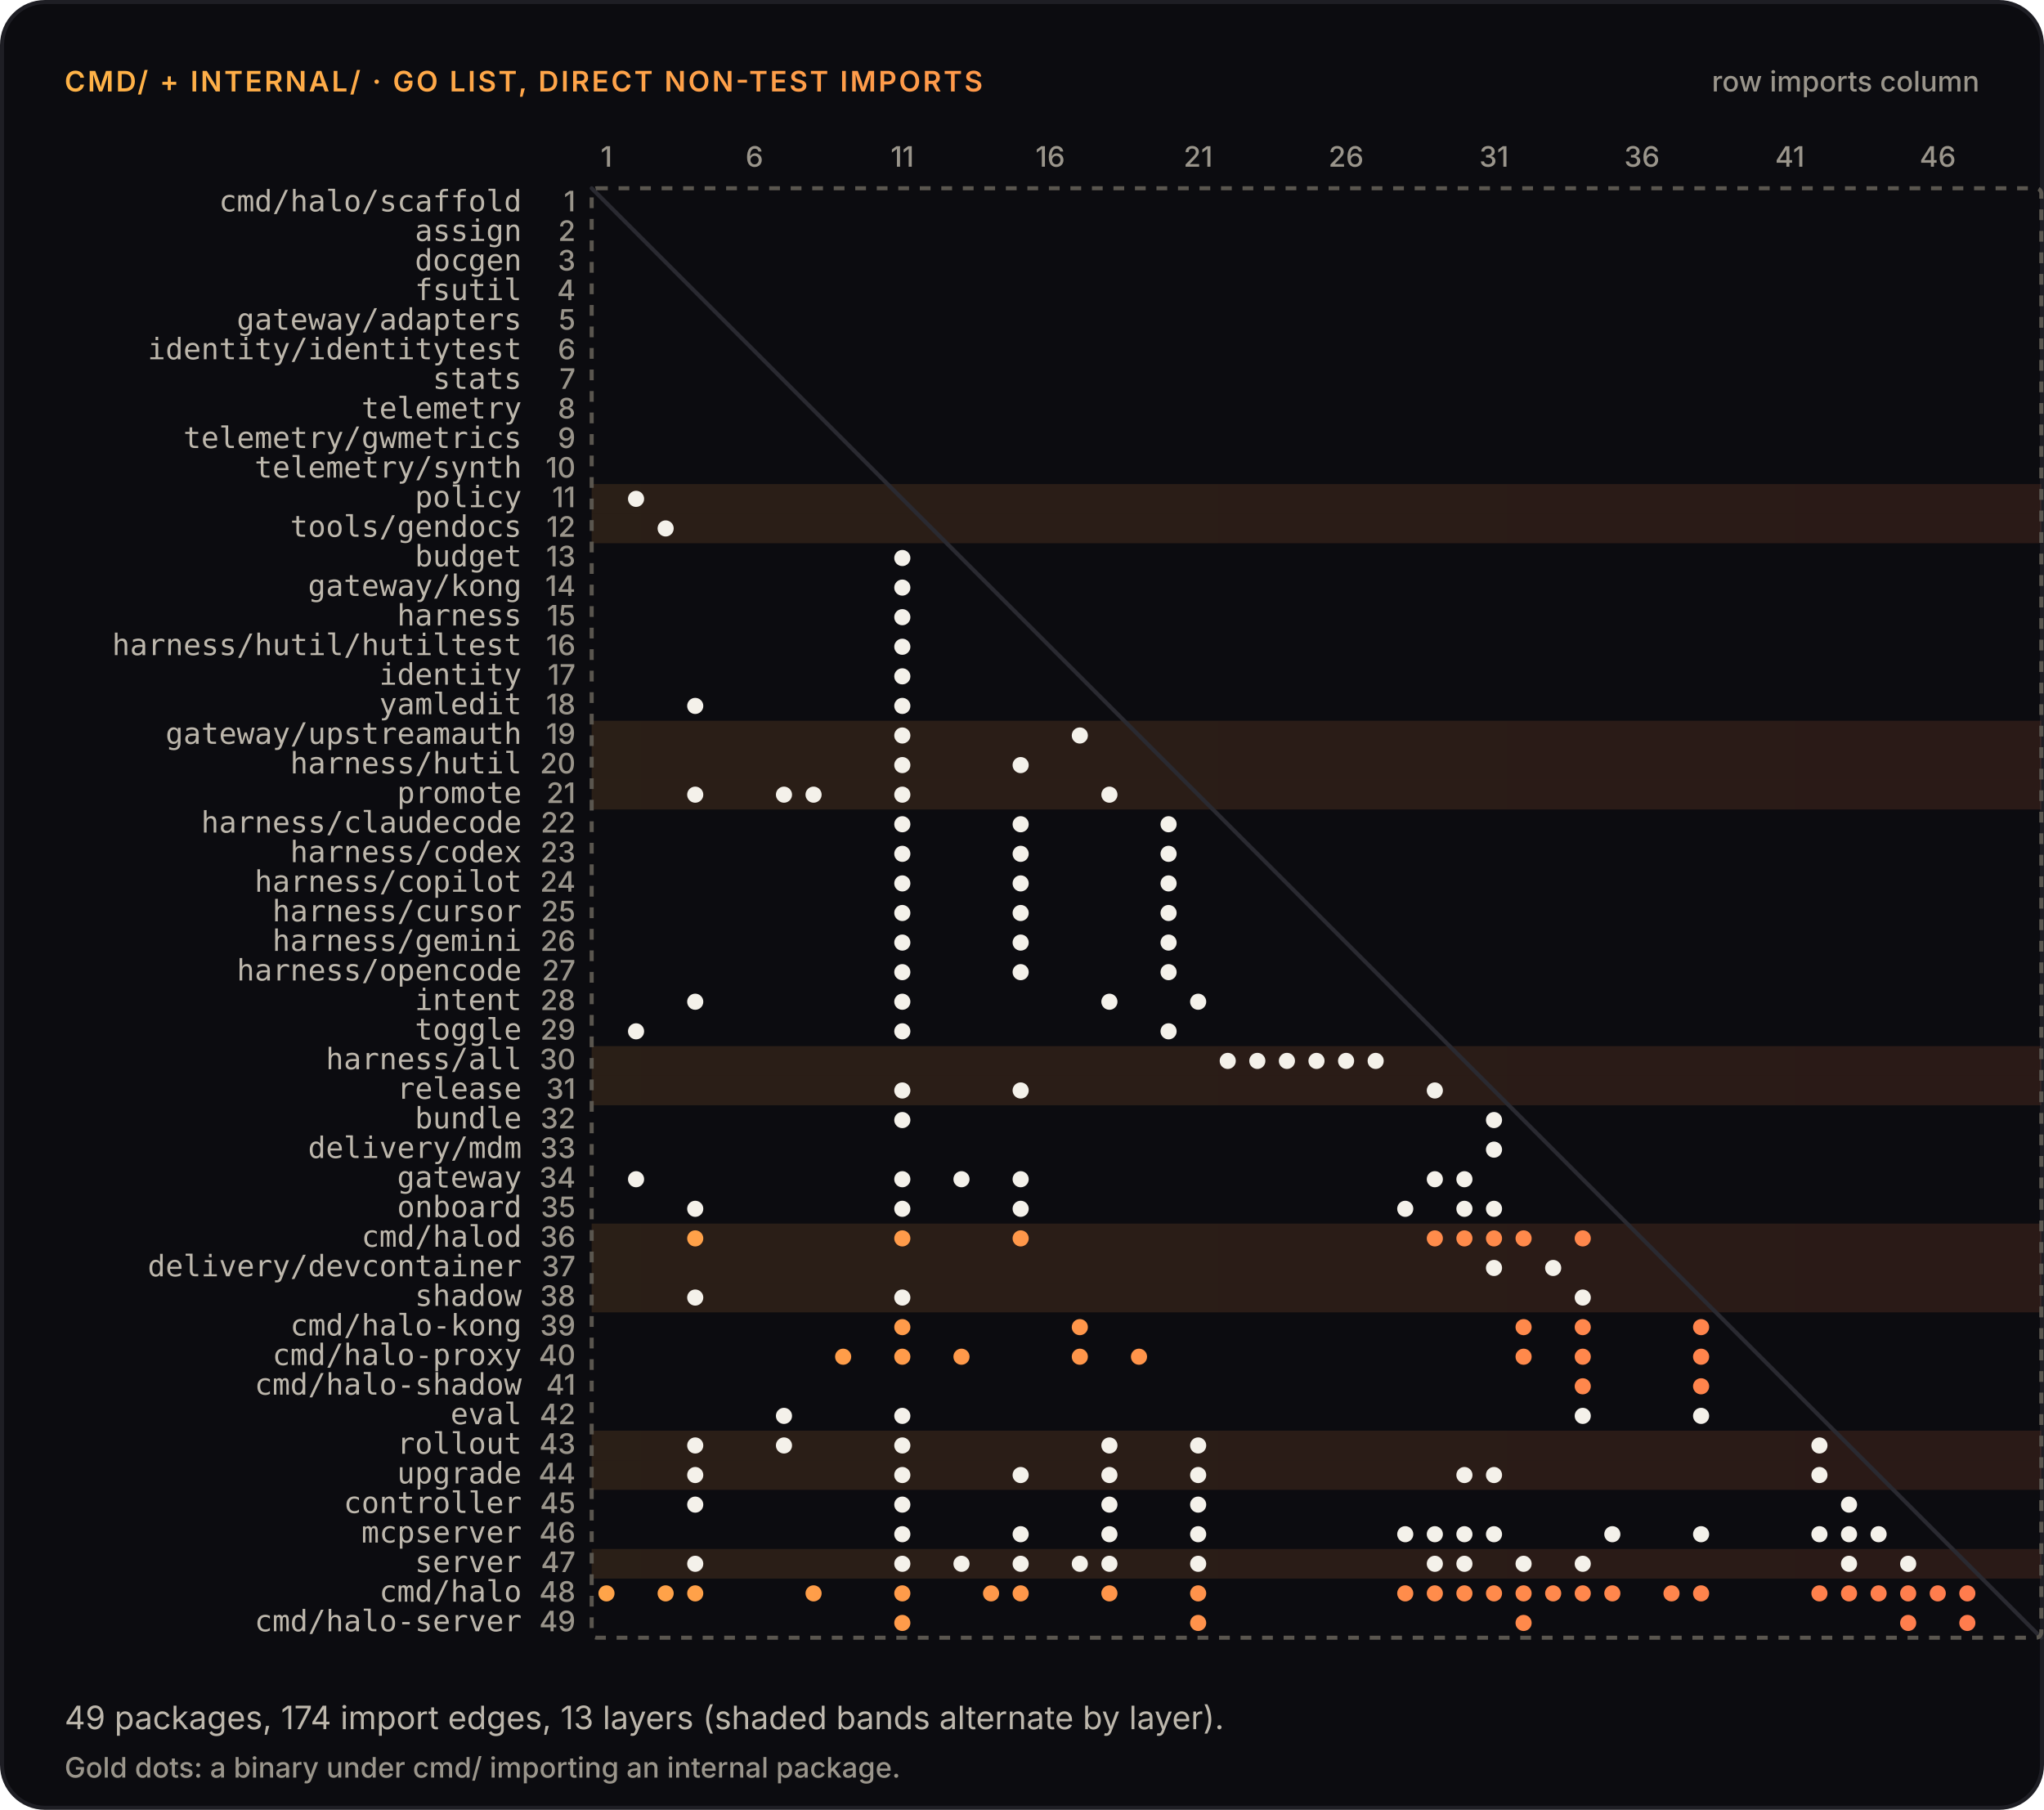
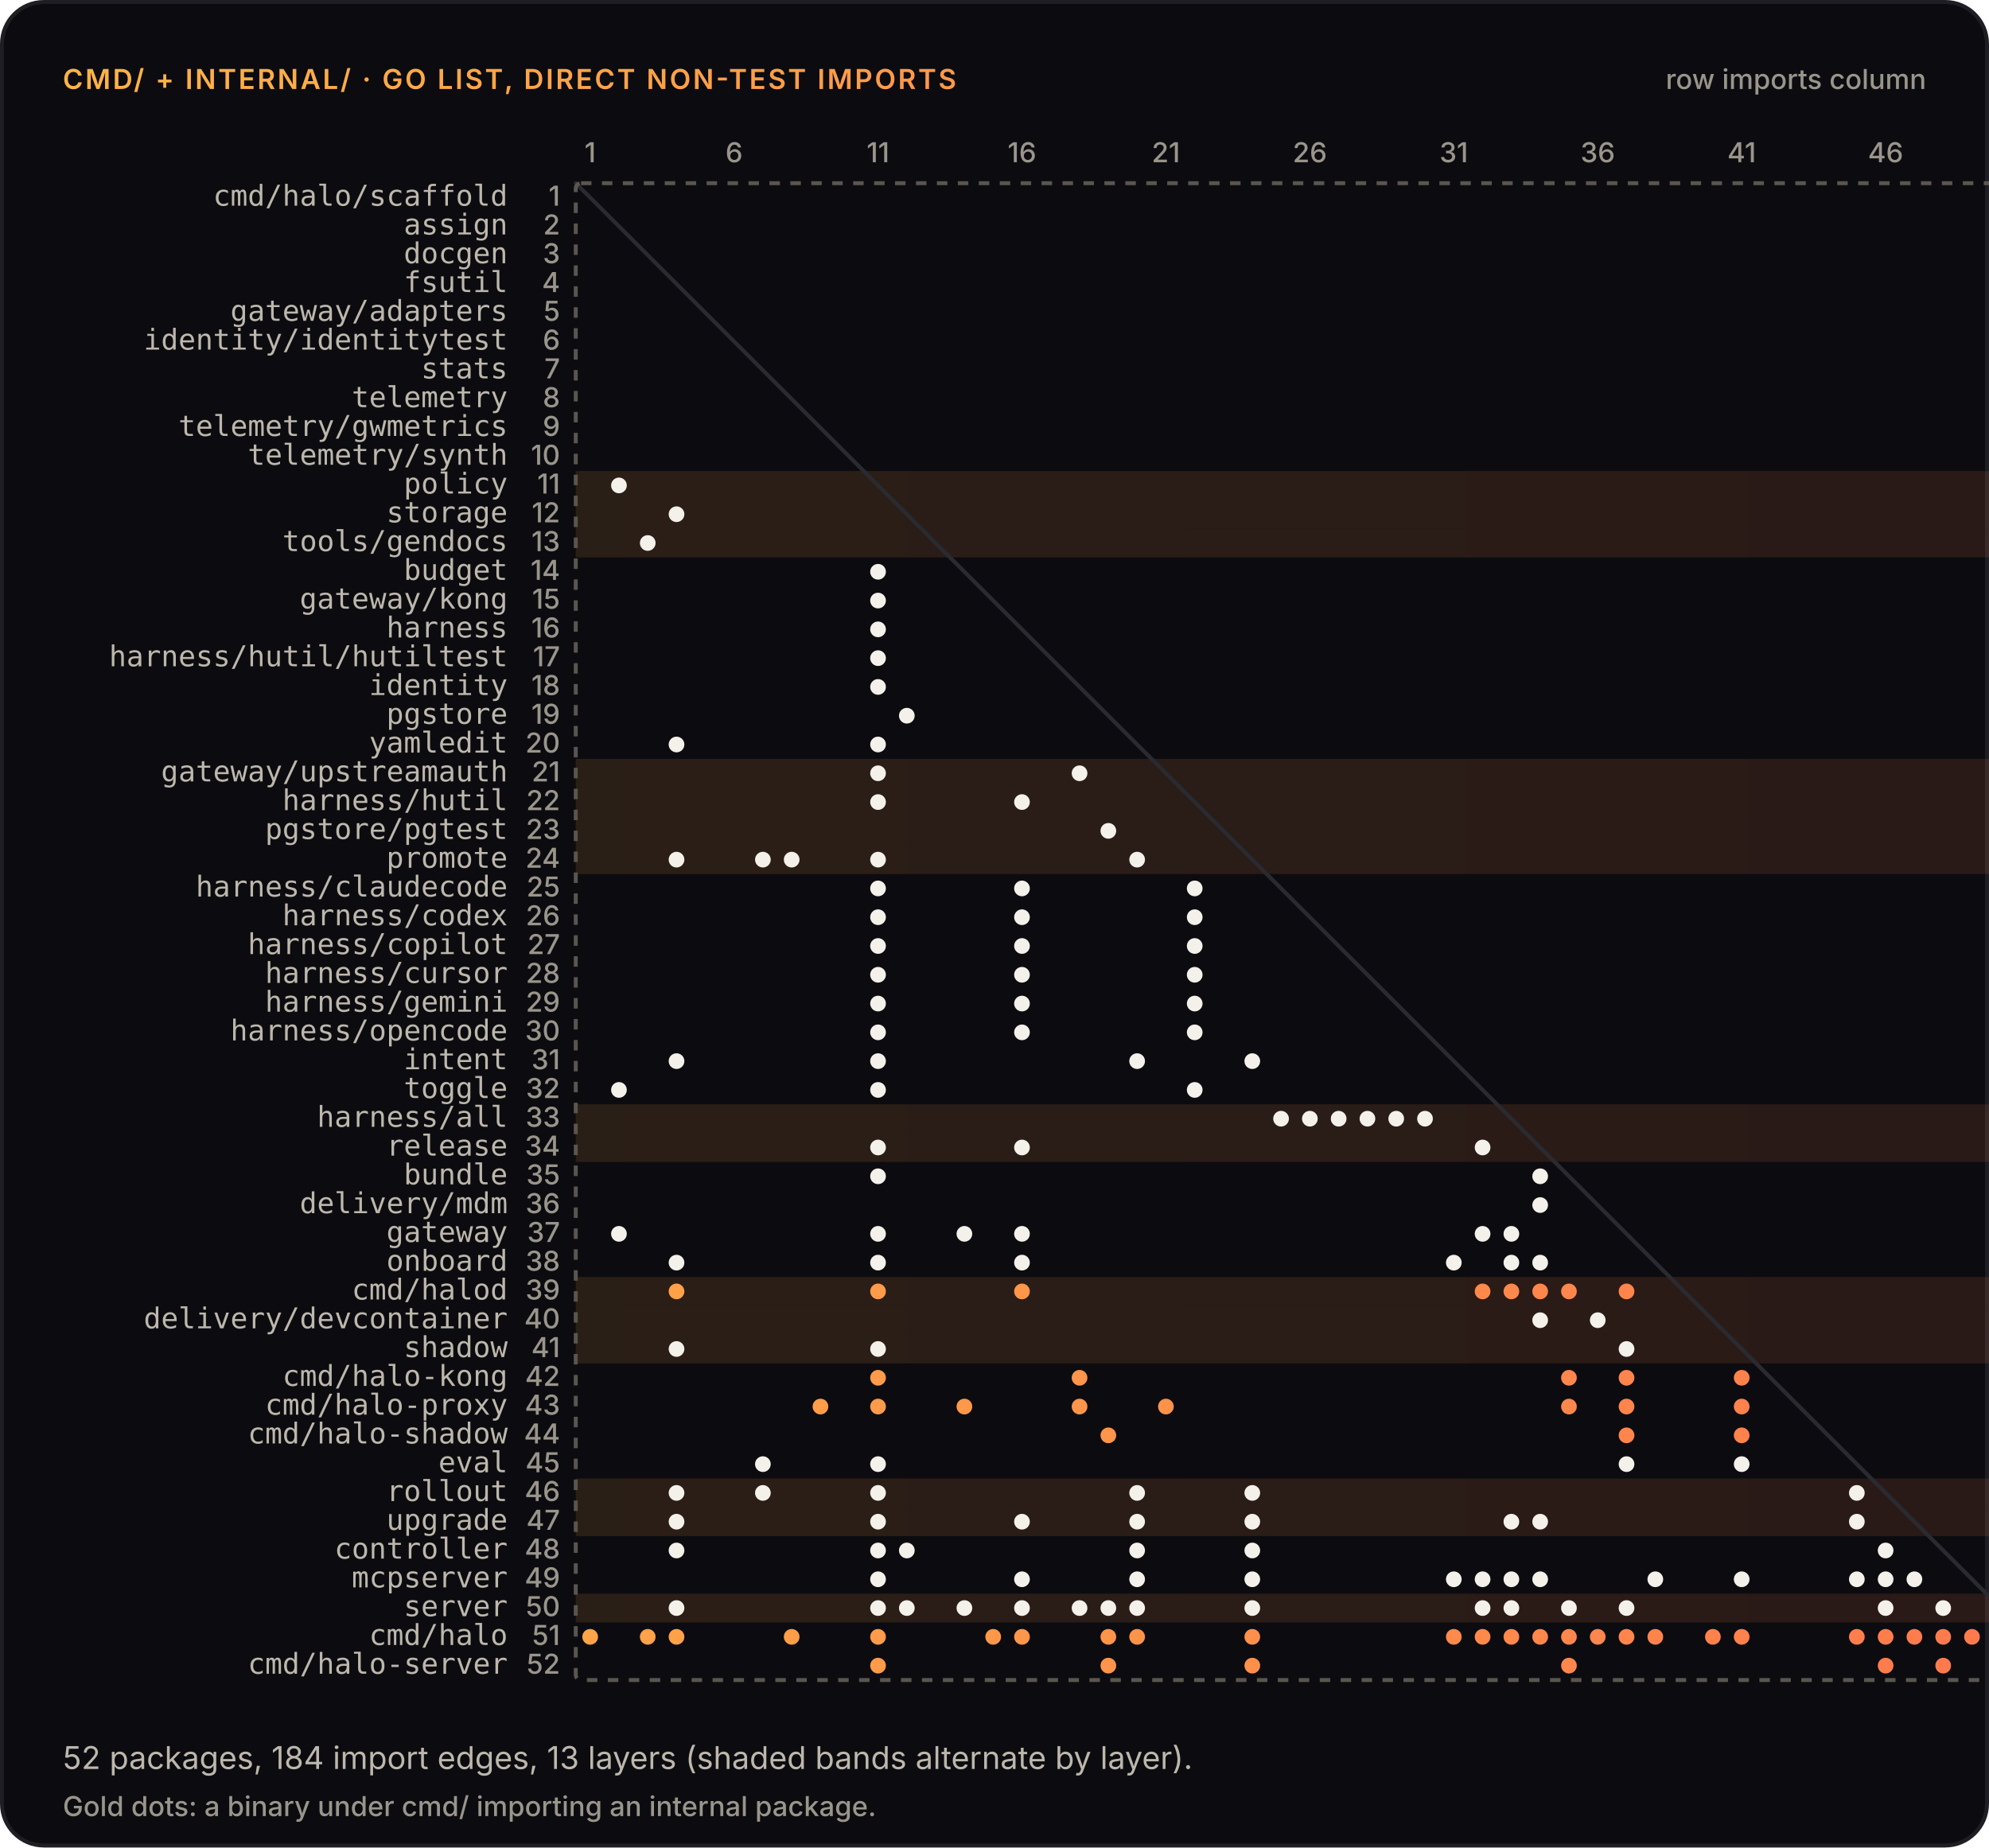
- <svg xmlns="http://www.w3.org/2000/svg" viewBox="0 0 760 673" width="760" height="673" role="img" aria-labelledby="t d" font-family="ui-sans-serif,-apple-system,Inter,'Segoe UI',sans-serif">
+ <svg xmlns="http://www.w3.org/2000/svg" viewBox="0 0 760 706" width="760" height="706" role="img" aria-labelledby="t d" font-family="ui-sans-serif,-apple-system,Inter,'Segoe UI',sans-serif">
  <style>
.cv{fill:#0c0c10;stroke:#1e1e24;stroke-width:1.5}
.card{fill:#121217;stroke:#2a2a31;stroke-width:1.5}
.soft{fill:url(#gs)}
.ring{fill:none;stroke:url(#ga);stroke-width:1.5}
.dcard{fill:#2a1414;stroke:#ff7a7a;stroke-width:1.5}
.ghost{fill:none;stroke:#5a564f;stroke-width:1.5;stroke-dasharray:4 4}
.zone{fill:#0f0f14;stroke:#24242b;stroke-width:1.5}
.chip{fill:#1a1a20;stroke:#2a2a31;stroke-width:1}
text{font-family:ui-sans-serif,-apple-system,Inter,'Segoe UI',sans-serif}
.t{font-size:13.5px;font-weight:600;fill:#f4f1ea}
.tm{font:600 12.5px ui-monospace,'SF Mono','JetBrains Mono',Menlo,Consolas,monospace;fill:#f4f1ea}
.td{fill:#ff7a7a}
.s{font-size:12px;fill:#bdb7ac}
.m{font:11px ui-monospace,'SF Mono','JetBrains Mono',Menlo,Consolas,monospace;fill:#bdb7ac}
.xs{font-size:10.5px;font-weight:500;fill:#9a958b}
.xm{font-family:ui-monospace,'SF Mono','JetBrains Mono',Menlo,Consolas,monospace;font-weight:400}
.xa{fill:url(#ga);font-weight:600}
.xd{fill:#ff7a7a;font-weight:600}
.xw{fill:#16130f;font-weight:600}
.k{font-size:10.5px;font-weight:600;letter-spacing:.08em;fill:#9a958b}
.ka{fill:url(#ga)}
.h1{font-size:42px;font-weight:700;letter-spacing:-.02em;fill:#f4f1ea}
.ln,.la,.ld,.lm{fill:none;stroke-width:1.5;stroke-linecap:round;stroke-linejoin:round}
.ln{stroke:#5a564f}.la{stroke:url(#ga)}.ld{stroke:#ff7a7a}.lm{stroke:#2a2a31}
.lane{stroke:#2a2a31;stroke-width:1.5;stroke-dasharray:3 4}
.dash{stroke-dasharray:5 5}
.dl{fill:#5a564f}.da{fill:url(#ga)}.dd{fill:#ff7a7a}
.pl{fill:#0c0c10}.pa{fill:#0c0c10;stroke:url(#ga);stroke-width:1}
.pd{fill:#2a1414;stroke:#ff7a7a;stroke-width:1}.ps{fill:url(#ga)}
.fa{fill:url(#ga)}.fs{fill:url(#gs)}.fm{fill:#1a1a20}.fd{fill:#ff7a7a}.ft{fill:#f4f1ea}
.bdg{fill:url(#ga)}.bn{font-size:9.5px;font-weight:700;fill:#16130f}
.ic{fill:none;stroke:url(#ga);stroke-width:1.75;stroke-linecap:round;stroke-linejoin:round}
.pkt{fill:url(#ga)}
.grow{transform-box:fill-box;transform-origin:left;animation:grow 4.8s cubic-bezier(.6,0,.2,1) infinite}
@keyframes grow{0%{transform:scaleX(.08)}25%{transform:scaleX(.3)}50%{transform:scaleX(.55)}75%,100%{transform:scaleX(1)}}
.flow{stroke-dasharray:4 6;animation:flow 1.1s linear infinite}
@keyframes flow{to{stroke-dashoffset:-20}}
.blink{animation:blink 3.2s ease-in-out infinite}
@keyframes blink{0%,100%{opacity:.18}35%,65%{opacity:1}}
.pulse{transform-box:fill-box;transform-origin:center;animation:pulse 2.8s ease-out infinite}
@keyframes pulse{0%{opacity:.55;transform:scale(.6)}100%{opacity:0;transform:scale(1.5)}}
@media (prefers-reduced-motion:reduce){.flow,.blink,.pulse,.grow{animation:none}.blink{opacity:1}.pulse,.pkt{display:none}}
</style>
  <defs>
    <linearGradient id="ga" gradientUnits="userSpaceOnUse" x1="0" y1="0" x2="760" y2="0">
      <stop offset="0" stop-color="#ffb547" />
      <stop offset="1" stop-color="#ff7a4d" />
    </linearGradient>
    <linearGradient id="gs" gradientUnits="userSpaceOnUse" x1="0" y1="0" x2="760" y2="0">
      <stop offset="0" stop-color="#ffb547" stop-opacity="0.12" />
      <stop offset="1" stop-color="#ff7a4d" stop-opacity="0.12" />
    </linearGradient>
    <filter id="sh" x="-10%" y="-10%" width="120%" height="140%">
      <feDropShadow dx="0" dy="1" stdDeviation="1.6" flood-color="#000000" flood-opacity="0.5" />
    </filter>
  </defs>
-   <rect class="cv" x=".75" y=".75" width="758.5" height="671.5" rx="16" />
+   <rect class="cv" x=".75" y=".75" width="758.5" height="704.5" rx="16" />
  <text class="k ka" x="24" y="34">CMD/ + INTERNAL/ · GO LIST, DIRECT NON-TEST IMPORTS</text>
  <text class="xs" x="736" y="34" text-anchor="end">row imports column</text>
  <text class="m" x="194" y="78.6" text-anchor="end">cmd/halo/scaffold</text>
  <text class="xs" x="214" y="78.6" text-anchor="end">1</text>
  <text class="m" x="194" y="89.6" text-anchor="end">assign</text>
  <text class="xs" x="214" y="89.6" text-anchor="end">2</text>
  <text class="m" x="194" y="100.6" text-anchor="end">docgen</text>
  <text class="xs" x="214" y="100.6" text-anchor="end">3</text>
  <text class="m" x="194" y="111.6" text-anchor="end">fsutil</text>
  <text class="xs" x="214" y="111.6" text-anchor="end">4</text>
  <text class="m" x="194" y="122.6" text-anchor="end">gateway/adapters</text>
  <text class="xs" x="214" y="122.6" text-anchor="end">5</text>
  <text class="m" x="194" y="133.6" text-anchor="end">identity/identitytest</text>
  <text class="xs" x="214" y="133.6" text-anchor="end">6</text>
  <text class="m" x="194" y="144.6" text-anchor="end">stats</text>
  <text class="xs" x="214" y="144.6" text-anchor="end">7</text>
  <text class="m" x="194" y="155.6" text-anchor="end">telemetry</text>
  <text class="xs" x="214" y="155.6" text-anchor="end">8</text>
  <text class="m" x="194" y="166.6" text-anchor="end">telemetry/gwmetrics</text>
  <text class="xs" x="214" y="166.6" text-anchor="end">9</text>
  <text class="m" x="194" y="177.6" text-anchor="end">telemetry/synth</text>
  <text class="xs" x="214" y="177.6" text-anchor="end">10</text>
-   <rect class="fs" x="220" y="180" width="539" height="11" />
+   <rect class="fs" x="220" y="180" width="572" height="11" />
  <text class="m" x="194" y="188.6" text-anchor="end">policy</text>
  <text class="xs" x="214" y="188.6" text-anchor="end">11</text>
-   <rect class="fs" x="220" y="191" width="539" height="11" />
-   <text class="m" x="194" y="199.6" text-anchor="end">tools/gendocs</text>
+   <rect class="fs" x="220" y="191" width="572" height="11" />
+   <text class="m" x="194" y="199.6" text-anchor="end">storage</text>
  <text class="xs" x="214" y="199.6" text-anchor="end">12</text>
-   <text class="m" x="194" y="210.6" text-anchor="end">budget</text>
+   <rect class="fs" x="220" y="202" width="572" height="11" />
+   <text class="m" x="194" y="210.6" text-anchor="end">tools/gendocs</text>
  <text class="xs" x="214" y="210.6" text-anchor="end">13</text>
-   <text class="m" x="194" y="221.6" text-anchor="end">gateway/kong</text>
+   <text class="m" x="194" y="221.6" text-anchor="end">budget</text>
  <text class="xs" x="214" y="221.6" text-anchor="end">14</text>
-   <text class="m" x="194" y="232.6" text-anchor="end">harness</text>
+   <text class="m" x="194" y="232.6" text-anchor="end">gateway/kong</text>
  <text class="xs" x="214" y="232.6" text-anchor="end">15</text>
-   <text class="m" x="194" y="243.6" text-anchor="end">harness/hutil/hutiltest</text>
+   <text class="m" x="194" y="243.6" text-anchor="end">harness</text>
  <text class="xs" x="214" y="243.6" text-anchor="end">16</text>
-   <text class="m" x="194" y="254.6" text-anchor="end">identity</text>
+   <text class="m" x="194" y="254.6" text-anchor="end">harness/hutil/hutiltest</text>
  <text class="xs" x="214" y="254.6" text-anchor="end">17</text>
-   <text class="m" x="194" y="265.6" text-anchor="end">yamledit</text>
+   <text class="m" x="194" y="265.6" text-anchor="end">identity</text>
  <text class="xs" x="214" y="265.6" text-anchor="end">18</text>
-   <rect class="fs" x="220" y="268" width="539" height="11" />
-   <text class="m" x="194" y="276.6" text-anchor="end">gateway/upstreamauth</text>
+   <text class="m" x="194" y="276.6" text-anchor="end">pgstore</text>
  <text class="xs" x="214" y="276.6" text-anchor="end">19</text>
-   <rect class="fs" x="220" y="279" width="539" height="11" />
-   <text class="m" x="194" y="287.6" text-anchor="end">harness/hutil</text>
+   <text class="m" x="194" y="287.6" text-anchor="end">yamledit</text>
  <text class="xs" x="214" y="287.6" text-anchor="end">20</text>
-   <rect class="fs" x="220" y="290" width="539" height="11" />
-   <text class="m" x="194" y="298.6" text-anchor="end">promote</text>
+   <rect class="fs" x="220" y="290" width="572" height="11" />
+   <text class="m" x="194" y="298.6" text-anchor="end">gateway/upstreamauth</text>
  <text class="xs" x="214" y="298.6" text-anchor="end">21</text>
-   <text class="m" x="194" y="309.6" text-anchor="end">harness/claudecode</text>
+   <rect class="fs" x="220" y="301" width="572" height="11" />
+   <text class="m" x="194" y="309.6" text-anchor="end">harness/hutil</text>
  <text class="xs" x="214" y="309.6" text-anchor="end">22</text>
-   <text class="m" x="194" y="320.6" text-anchor="end">harness/codex</text>
+   <rect class="fs" x="220" y="312" width="572" height="11" />
+   <text class="m" x="194" y="320.6" text-anchor="end">pgstore/pgtest</text>
  <text class="xs" x="214" y="320.6" text-anchor="end">23</text>
-   <text class="m" x="194" y="331.6" text-anchor="end">harness/copilot</text>
+   <rect class="fs" x="220" y="323" width="572" height="11" />
+   <text class="m" x="194" y="331.6" text-anchor="end">promote</text>
  <text class="xs" x="214" y="331.6" text-anchor="end">24</text>
-   <text class="m" x="194" y="342.6" text-anchor="end">harness/cursor</text>
+   <text class="m" x="194" y="342.6" text-anchor="end">harness/claudecode</text>
  <text class="xs" x="214" y="342.6" text-anchor="end">25</text>
-   <text class="m" x="194" y="353.6" text-anchor="end">harness/gemini</text>
+   <text class="m" x="194" y="353.6" text-anchor="end">harness/codex</text>
  <text class="xs" x="214" y="353.6" text-anchor="end">26</text>
-   <text class="m" x="194" y="364.6" text-anchor="end">harness/opencode</text>
+   <text class="m" x="194" y="364.6" text-anchor="end">harness/copilot</text>
  <text class="xs" x="214" y="364.6" text-anchor="end">27</text>
-   <text class="m" x="194" y="375.6" text-anchor="end">intent</text>
+   <text class="m" x="194" y="375.6" text-anchor="end">harness/cursor</text>
  <text class="xs" x="214" y="375.6" text-anchor="end">28</text>
-   <text class="m" x="194" y="386.6" text-anchor="end">toggle</text>
+   <text class="m" x="194" y="386.6" text-anchor="end">harness/gemini</text>
  <text class="xs" x="214" y="386.6" text-anchor="end">29</text>
-   <rect class="fs" x="220" y="389" width="539" height="11" />
-   <text class="m" x="194" y="397.6" text-anchor="end">harness/all</text>
+   <text class="m" x="194" y="397.6" text-anchor="end">harness/opencode</text>
  <text class="xs" x="214" y="397.6" text-anchor="end">30</text>
-   <rect class="fs" x="220" y="400" width="539" height="11" />
-   <text class="m" x="194" y="408.6" text-anchor="end">release</text>
+   <text class="m" x="194" y="408.6" text-anchor="end">intent</text>
  <text class="xs" x="214" y="408.6" text-anchor="end">31</text>
-   <text class="m" x="194" y="419.6" text-anchor="end">bundle</text>
+   <text class="m" x="194" y="419.6" text-anchor="end">toggle</text>
  <text class="xs" x="214" y="419.6" text-anchor="end">32</text>
-   <text class="m" x="194" y="430.6" text-anchor="end">delivery/mdm</text>
+   <rect class="fs" x="220" y="422" width="572" height="11" />
+   <text class="m" x="194" y="430.6" text-anchor="end">harness/all</text>
  <text class="xs" x="214" y="430.6" text-anchor="end">33</text>
-   <text class="m" x="194" y="441.6" text-anchor="end">gateway</text>
+   <rect class="fs" x="220" y="433" width="572" height="11" />
+   <text class="m" x="194" y="441.6" text-anchor="end">release</text>
  <text class="xs" x="214" y="441.6" text-anchor="end">34</text>
-   <text class="m" x="194" y="452.6" text-anchor="end">onboard</text>
+   <text class="m" x="194" y="452.6" text-anchor="end">bundle</text>
  <text class="xs" x="214" y="452.6" text-anchor="end">35</text>
-   <rect class="fs" x="220" y="455" width="539" height="11" />
-   <text class="m" x="194" y="463.6" text-anchor="end">cmd/halod</text>
+   <text class="m" x="194" y="463.6" text-anchor="end">delivery/mdm</text>
  <text class="xs" x="214" y="463.6" text-anchor="end">36</text>
-   <rect class="fs" x="220" y="466" width="539" height="11" />
-   <text class="m" x="194" y="474.6" text-anchor="end">delivery/devcontainer</text>
+   <text class="m" x="194" y="474.6" text-anchor="end">gateway</text>
  <text class="xs" x="214" y="474.6" text-anchor="end">37</text>
-   <rect class="fs" x="220" y="477" width="539" height="11" />
-   <text class="m" x="194" y="485.6" text-anchor="end">shadow</text>
+   <text class="m" x="194" y="485.6" text-anchor="end">onboard</text>
  <text class="xs" x="214" y="485.6" text-anchor="end">38</text>
-   <text class="m" x="194" y="496.6" text-anchor="end">cmd/halo-kong</text>
+   <rect class="fs" x="220" y="488" width="572" height="11" />
+   <text class="m" x="194" y="496.6" text-anchor="end">cmd/halod</text>
  <text class="xs" x="214" y="496.6" text-anchor="end">39</text>
-   <text class="m" x="194" y="507.6" text-anchor="end">cmd/halo-proxy</text>
+   <rect class="fs" x="220" y="499" width="572" height="11" />
+   <text class="m" x="194" y="507.6" text-anchor="end">delivery/devcontainer</text>
  <text class="xs" x="214" y="507.6" text-anchor="end">40</text>
-   <text class="m" x="194" y="518.6" text-anchor="end">cmd/halo-shadow</text>
+   <rect class="fs" x="220" y="510" width="572" height="11" />
+   <text class="m" x="194" y="518.6" text-anchor="end">shadow</text>
  <text class="xs" x="214" y="518.6" text-anchor="end">41</text>
-   <text class="m" x="194" y="529.6" text-anchor="end">eval</text>
+   <text class="m" x="194" y="529.6" text-anchor="end">cmd/halo-kong</text>
  <text class="xs" x="214" y="529.6" text-anchor="end">42</text>
-   <rect class="fs" x="220" y="532" width="539" height="11" />
-   <text class="m" x="194" y="540.6" text-anchor="end">rollout</text>
+   <text class="m" x="194" y="540.6" text-anchor="end">cmd/halo-proxy</text>
  <text class="xs" x="214" y="540.6" text-anchor="end">43</text>
-   <rect class="fs" x="220" y="543" width="539" height="11" />
-   <text class="m" x="194" y="551.6" text-anchor="end">upgrade</text>
+   <text class="m" x="194" y="551.6" text-anchor="end">cmd/halo-shadow</text>
  <text class="xs" x="214" y="551.6" text-anchor="end">44</text>
-   <text class="m" x="194" y="562.6" text-anchor="end">controller</text>
+   <text class="m" x="194" y="562.6" text-anchor="end">eval</text>
  <text class="xs" x="214" y="562.6" text-anchor="end">45</text>
-   <text class="m" x="194" y="573.6" text-anchor="end">mcpserver</text>
+   <rect class="fs" x="220" y="565" width="572" height="11" />
+   <text class="m" x="194" y="573.6" text-anchor="end">rollout</text>
  <text class="xs" x="214" y="573.6" text-anchor="end">46</text>
-   <rect class="fs" x="220" y="576" width="539" height="11" />
-   <text class="m" x="194" y="584.6" text-anchor="end">server</text>
+   <rect class="fs" x="220" y="576" width="572" height="11" />
+   <text class="m" x="194" y="584.6" text-anchor="end">upgrade</text>
  <text class="xs" x="214" y="584.6" text-anchor="end">47</text>
-   <text class="m" x="194" y="595.6" text-anchor="end">cmd/halo</text>
+   <text class="m" x="194" y="595.6" text-anchor="end">controller</text>
  <text class="xs" x="214" y="595.6" text-anchor="end">48</text>
-   <text class="m" x="194" y="606.6" text-anchor="end">cmd/halo-server</text>
+   <text class="m" x="194" y="606.6" text-anchor="end">mcpserver</text>
  <text class="xs" x="214" y="606.6" text-anchor="end">49</text>
+   <rect class="fs" x="220" y="609" width="572" height="11" />
+   <text class="m" x="194" y="617.6" text-anchor="end">server</text>
+   <text class="xs" x="214" y="617.6" text-anchor="end">50</text>
+   <text class="m" x="194" y="628.6" text-anchor="end">cmd/halo</text>
+   <text class="xs" x="214" y="628.6" text-anchor="end">51</text>
+   <text class="m" x="194" y="639.6" text-anchor="end">cmd/halo-server</text>
+   <text class="xs" x="214" y="639.6" text-anchor="end">52</text>
  <text class="xs" x="225.5" y="62" text-anchor="middle">1</text>
  <text class="xs" x="280.5" y="62" text-anchor="middle">6</text>
  <text class="xs" x="335.5" y="62" text-anchor="middle">11</text>
  <text class="xs" x="390.5" y="62" text-anchor="middle">16</text>
  <text class="xs" x="445.5" y="62" text-anchor="middle">21</text>
  <text class="xs" x="500.5" y="62" text-anchor="middle">26</text>
  <text class="xs" x="555.5" y="62" text-anchor="middle">31</text>
  <text class="xs" x="610.5" y="62" text-anchor="middle">36</text>
  <text class="xs" x="665.5" y="62" text-anchor="middle">41</text>
  <text class="xs" x="720.5" y="62" text-anchor="middle">46</text>
-   <path class="lm" d="M220 70L759 609" />
-   <rect class="ghost" x="220" y="70" width="539" height="539" rx="2" />
+   <text class="xs" x="775.5" y="62" text-anchor="middle">51</text>
+   <path class="lm" d="M220 70L792 642" />
+   <rect class="ghost" x="220" y="70" width="572" height="572" rx="2" />
  <circle class="ft" cx="236.5" cy="185.5" r="3" />
-   <circle class="ft" cx="247.5" cy="196.5" r="3" />
-   <circle class="ft" cx="335.5" cy="207.5" r="3" />
+   <circle class="ft" cx="258.5" cy="196.5" r="3" />
+   <circle class="ft" cx="247.5" cy="207.5" r="3" />
  <circle class="ft" cx="335.5" cy="218.5" r="3" />
  <circle class="ft" cx="335.5" cy="229.5" r="3" />
  <circle class="ft" cx="335.5" cy="240.5" r="3" />
  <circle class="ft" cx="335.5" cy="251.5" r="3" />
-   <circle class="ft" cx="258.5" cy="262.5" r="3" />
  <circle class="ft" cx="335.5" cy="262.5" r="3" />
-   <circle class="ft" cx="401.5" cy="273.5" r="3" />
-   <circle class="ft" cx="335.5" cy="273.5" r="3" />
-   <circle class="ft" cx="379.5" cy="284.5" r="3" />
+   <circle class="ft" cx="346.5" cy="273.5" r="3" />
+   <circle class="ft" cx="258.5" cy="284.5" r="3" />
  <circle class="ft" cx="335.5" cy="284.5" r="3" />
-   <circle class="ft" cx="258.5" cy="295.5" r="3" />
+   <circle class="ft" cx="412.5" cy="295.5" r="3" />
  <circle class="ft" cx="335.5" cy="295.5" r="3" />
-   <circle class="ft" cx="291.5" cy="295.5" r="3" />
-   <circle class="ft" cx="302.5" cy="295.5" r="3" />
-   <circle class="ft" cx="412.5" cy="295.5" r="3" />
-   <circle class="ft" cx="379.5" cy="306.5" r="3" />
-   <circle class="ft" cx="434.5" cy="306.5" r="3" />
+   <circle class="ft" cx="390.5" cy="306.5" r="3" />
  <circle class="ft" cx="335.5" cy="306.5" r="3" />
-   <circle class="ft" cx="379.5" cy="317.5" r="3" />
-   <circle class="ft" cx="434.5" cy="317.5" r="3" />
-   <circle class="ft" cx="335.5" cy="317.5" r="3" />
-   <circle class="ft" cx="379.5" cy="328.5" r="3" />
+   <circle class="ft" cx="423.5" cy="317.5" r="3" />
+   <circle class="ft" cx="258.5" cy="328.5" r="3" />
+   <circle class="ft" cx="335.5" cy="328.5" r="3" />
+   <circle class="ft" cx="291.5" cy="328.5" r="3" />
+   <circle class="ft" cx="302.5" cy="328.5" r="3" />
  <circle class="ft" cx="434.5" cy="328.5" r="3" />
-   <circle class="ft" cx="335.5" cy="328.5" r="3" />
-   <circle class="ft" cx="379.5" cy="339.5" r="3" />
-   <circle class="ft" cx="434.5" cy="339.5" r="3" />
+   <circle class="ft" cx="390.5" cy="339.5" r="3" />
+   <circle class="ft" cx="456.5" cy="339.5" r="3" />
  <circle class="ft" cx="335.5" cy="339.5" r="3" />
-   <circle class="ft" cx="379.5" cy="350.5" r="3" />
-   <circle class="ft" cx="434.5" cy="350.5" r="3" />
+   <circle class="ft" cx="390.5" cy="350.5" r="3" />
+   <circle class="ft" cx="456.5" cy="350.5" r="3" />
  <circle class="ft" cx="335.5" cy="350.5" r="3" />
-   <circle class="ft" cx="379.5" cy="361.5" r="3" />
-   <circle class="ft" cx="434.5" cy="361.5" r="3" />
+   <circle class="ft" cx="390.5" cy="361.5" r="3" />
+   <circle class="ft" cx="456.5" cy="361.5" r="3" />
  <circle class="ft" cx="335.5" cy="361.5" r="3" />
-   <circle class="ft" cx="258.5" cy="372.5" r="3" />
+   <circle class="ft" cx="390.5" cy="372.5" r="3" />
+   <circle class="ft" cx="456.5" cy="372.5" r="3" />
  <circle class="ft" cx="335.5" cy="372.5" r="3" />
-   <circle class="ft" cx="445.5" cy="372.5" r="3" />
-   <circle class="ft" cx="412.5" cy="372.5" r="3" />
-   <circle class="ft" cx="236.5" cy="383.5" r="3" />
-   <circle class="ft" cx="434.5" cy="383.5" r="3" />
+   <circle class="ft" cx="390.5" cy="383.5" r="3" />
+   <circle class="ft" cx="456.5" cy="383.5" r="3" />
  <circle class="ft" cx="335.5" cy="383.5" r="3" />
+   <circle class="ft" cx="390.5" cy="394.5" r="3" />
  <circle class="ft" cx="456.5" cy="394.5" r="3" />
-   <circle class="ft" cx="467.5" cy="394.5" r="3" />
-   <circle class="ft" cx="478.5" cy="394.5" r="3" />
-   <circle class="ft" cx="489.5" cy="394.5" r="3" />
-   <circle class="ft" cx="500.5" cy="394.5" r="3" />
-   <circle class="ft" cx="511.5" cy="394.5" r="3" />
-   <circle class="ft" cx="379.5" cy="405.5" r="3" />
+   <circle class="ft" cx="335.5" cy="394.5" r="3" />
+   <circle class="ft" cx="258.5" cy="405.5" r="3" />
  <circle class="ft" cx="335.5" cy="405.5" r="3" />
-   <circle class="ft" cx="533.5" cy="405.5" r="3" />
+   <circle class="ft" cx="478.5" cy="405.5" r="3" />
+   <circle class="ft" cx="434.5" cy="405.5" r="3" />
+   <circle class="ft" cx="236.5" cy="416.5" r="3" />
+   <circle class="ft" cx="456.5" cy="416.5" r="3" />
  <circle class="ft" cx="335.5" cy="416.5" r="3" />
-   <circle class="ft" cx="555.5" cy="416.5" r="3" />
-   <circle class="ft" cx="555.5" cy="427.5" r="3" />
-   <circle class="ft" cx="236.5" cy="438.5" r="3" />
-   <circle class="ft" cx="357.5" cy="438.5" r="3" />
-   <circle class="ft" cx="379.5" cy="438.5" r="3" />
-   <circle class="ft" cx="544.5" cy="438.5" r="3" />
+   <circle class="ft" cx="489.5" cy="427.5" r="3" />
+   <circle class="ft" cx="500.5" cy="427.5" r="3" />
+   <circle class="ft" cx="511.5" cy="427.5" r="3" />
+   <circle class="ft" cx="522.5" cy="427.5" r="3" />
+   <circle class="ft" cx="533.5" cy="427.5" r="3" />
+   <circle class="ft" cx="544.5" cy="427.5" r="3" />
+   <circle class="ft" cx="390.5" cy="438.5" r="3" />
  <circle class="ft" cx="335.5" cy="438.5" r="3" />
-   <circle class="ft" cx="533.5" cy="438.5" r="3" />
-   <circle class="ft" cx="258.5" cy="449.5" r="3" />
-   <circle class="ft" cx="379.5" cy="449.5" r="3" />
-   <circle class="ft" cx="544.5" cy="449.5" r="3" />
-   <circle class="ft" cx="522.5" cy="449.5" r="3" />
+   <circle class="ft" cx="566.5" cy="438.5" r="3" />
  <circle class="ft" cx="335.5" cy="449.5" r="3" />
-   <circle class="ft" cx="555.5" cy="449.5" r="3" />
-   <circle class="fa" cx="566.5" cy="460.5" r="3" />
-   <circle class="fa" cx="258.5" cy="460.5" r="3" />
-   <circle class="fa" cx="588.5" cy="460.5" r="3" />
-   <circle class="fa" cx="379.5" cy="460.5" r="3" />
-   <circle class="fa" cx="544.5" cy="460.5" r="3" />
-   <circle class="fa" cx="335.5" cy="460.5" r="3" />
-   <circle class="fa" cx="555.5" cy="460.5" r="3" />
-   <circle class="fa" cx="533.5" cy="460.5" r="3" />
+   <circle class="ft" cx="588.5" cy="449.5" r="3" />
+   <circle class="ft" cx="588.5" cy="460.5" r="3" />
+   <circle class="ft" cx="236.5" cy="471.5" r="3" />
+   <circle class="ft" cx="368.5" cy="471.5" r="3" />
+   <circle class="ft" cx="390.5" cy="471.5" r="3" />
  <circle class="ft" cx="577.5" cy="471.5" r="3" />
-   <circle class="ft" cx="555.5" cy="471.5" r="3" />
+   <circle class="ft" cx="335.5" cy="471.5" r="3" />
+   <circle class="ft" cx="566.5" cy="471.5" r="3" />
  <circle class="ft" cx="258.5" cy="482.5" r="3" />
+   <circle class="ft" cx="390.5" cy="482.5" r="3" />
+   <circle class="ft" cx="577.5" cy="482.5" r="3" />
+   <circle class="ft" cx="555.5" cy="482.5" r="3" />
+   <circle class="ft" cx="335.5" cy="482.5" r="3" />
  <circle class="ft" cx="588.5" cy="482.5" r="3" />
-   <circle class="ft" cx="335.5" cy="482.5" r="3" />
+   <circle class="fa" cx="599.5" cy="493.5" r="3" />
+   <circle class="fa" cx="258.5" cy="493.5" r="3" />
+   <circle class="fa" cx="621.5" cy="493.5" r="3" />
+   <circle class="fa" cx="390.5" cy="493.5" r="3" />
+   <circle class="fa" cx="577.5" cy="493.5" r="3" />
+   <circle class="fa" cx="335.5" cy="493.5" r="3" />
+   <circle class="fa" cx="588.5" cy="493.5" r="3" />
  <circle class="fa" cx="566.5" cy="493.5" r="3" />
-   <circle class="fa" cx="588.5" cy="493.5" r="3" />
-   <circle class="fa" cx="401.5" cy="493.5" r="3" />
-   <circle class="fa" cx="335.5" cy="493.5" r="3" />
-   <circle class="fa" cx="632.5" cy="493.5" r="3" />
-   <circle class="fa" cx="357.5" cy="504.5" r="3" />
-   <circle class="fa" cx="566.5" cy="504.5" r="3" />
-   <circle class="fa" cx="588.5" cy="504.5" r="3" />
-   <circle class="fa" cx="423.5" cy="504.5" r="3" />
-   <circle class="fa" cx="401.5" cy="504.5" r="3" />
-   <circle class="fa" cx="335.5" cy="504.5" r="3" />
-   <circle class="fa" cx="632.5" cy="504.5" r="3" />
-   <circle class="fa" cx="313.5" cy="504.5" r="3" />
-   <circle class="fa" cx="588.5" cy="515.5" r="3" />
-   <circle class="fa" cx="632.5" cy="515.5" r="3" />
-   <circle class="ft" cx="588.5" cy="526.5" r="3" />
-   <circle class="ft" cx="335.5" cy="526.5" r="3" />
-   <circle class="ft" cx="632.5" cy="526.5" r="3" />
-   <circle class="ft" cx="291.5" cy="526.5" r="3" />
-   <circle class="ft" cx="676.5" cy="537.5" r="3" />
-   <circle class="ft" cx="258.5" cy="537.5" r="3" />
-   <circle class="ft" cx="335.5" cy="537.5" r="3" />
-   <circle class="ft" cx="445.5" cy="537.5" r="3" />
-   <circle class="ft" cx="291.5" cy="537.5" r="3" />
-   <circle class="ft" cx="412.5" cy="537.5" r="3" />
-   <circle class="ft" cx="676.5" cy="548.5" r="3" />
-   <circle class="ft" cx="258.5" cy="548.5" r="3" />
-   <circle class="ft" cx="379.5" cy="548.5" r="3" />
-   <circle class="ft" cx="544.5" cy="548.5" r="3" />
-   <circle class="ft" cx="335.5" cy="548.5" r="3" />
-   <circle class="ft" cx="445.5" cy="548.5" r="3" />
-   <circle class="ft" cx="555.5" cy="548.5" r="3" />
-   <circle class="ft" cx="412.5" cy="548.5" r="3" />
-   <circle class="ft" cx="258.5" cy="559.5" r="3" />
+   <circle class="ft" cx="610.5" cy="504.5" r="3" />
+   <circle class="ft" cx="588.5" cy="504.5" r="3" />
+   <circle class="ft" cx="258.5" cy="515.5" r="3" />
+   <circle class="ft" cx="621.5" cy="515.5" r="3" />
+   <circle class="ft" cx="335.5" cy="515.5" r="3" />
+   <circle class="fa" cx="599.5" cy="526.5" r="3" />
+   <circle class="fa" cx="621.5" cy="526.5" r="3" />
+   <circle class="fa" cx="412.5" cy="526.5" r="3" />
+   <circle class="fa" cx="335.5" cy="526.5" r="3" />
+   <circle class="fa" cx="665.5" cy="526.5" r="3" />
+   <circle class="fa" cx="368.5" cy="537.5" r="3" />
+   <circle class="fa" cx="599.5" cy="537.5" r="3" />
+   <circle class="fa" cx="621.5" cy="537.5" r="3" />
+   <circle class="fa" cx="445.5" cy="537.5" r="3" />
+   <circle class="fa" cx="412.5" cy="537.5" r="3" />
+   <circle class="fa" cx="335.5" cy="537.5" r="3" />
+   <circle class="fa" cx="665.5" cy="537.5" r="3" />
+   <circle class="fa" cx="313.5" cy="537.5" r="3" />
+   <circle class="fa" cx="621.5" cy="548.5" r="3" />
+   <circle class="fa" cx="423.5" cy="548.5" r="3" />
+   <circle class="fa" cx="665.5" cy="548.5" r="3" />
+   <circle class="ft" cx="621.5" cy="559.5" r="3" />
  <circle class="ft" cx="335.5" cy="559.5" r="3" />
-   <circle class="ft" cx="445.5" cy="559.5" r="3" />
-   <circle class="ft" cx="687.5" cy="559.5" r="3" />
-   <circle class="ft" cx="412.5" cy="559.5" r="3" />
-   <circle class="ft" cx="676.5" cy="570.5" r="3" />
-   <circle class="ft" cx="379.5" cy="570.5" r="3" />
-   <circle class="ft" cx="544.5" cy="570.5" r="3" />
-   <circle class="ft" cx="522.5" cy="570.5" r="3" />
-   <circle class="ft" cx="599.5" cy="570.5" r="3" />
+   <circle class="ft" cx="665.5" cy="559.5" r="3" />
+   <circle class="ft" cx="291.5" cy="559.5" r="3" />
+   <circle class="ft" cx="709.5" cy="570.5" r="3" />
+   <circle class="ft" cx="258.5" cy="570.5" r="3" />
  <circle class="ft" cx="335.5" cy="570.5" r="3" />
-   <circle class="ft" cx="445.5" cy="570.5" r="3" />
-   <circle class="ft" cx="555.5" cy="570.5" r="3" />
-   <circle class="ft" cx="687.5" cy="570.5" r="3" />
-   <circle class="ft" cx="632.5" cy="570.5" r="3" />
-   <circle class="ft" cx="533.5" cy="570.5" r="3" />
-   <circle class="ft" cx="698.5" cy="570.5" r="3" />
-   <circle class="ft" cx="412.5" cy="570.5" r="3" />
-   <circle class="ft" cx="357.5" cy="581.5" r="3" />
-   <circle class="ft" cx="566.5" cy="581.5" r="3" />
+   <circle class="ft" cx="478.5" cy="570.5" r="3" />
+   <circle class="ft" cx="291.5" cy="570.5" r="3" />
+   <circle class="ft" cx="434.5" cy="570.5" r="3" />
  <circle class="ft" cx="709.5" cy="581.5" r="3" />
  <circle class="ft" cx="258.5" cy="581.5" r="3" />
+   <circle class="ft" cx="390.5" cy="581.5" r="3" />
+   <circle class="ft" cx="577.5" cy="581.5" r="3" />
+   <circle class="ft" cx="335.5" cy="581.5" r="3" />
+   <circle class="ft" cx="478.5" cy="581.5" r="3" />
  <circle class="ft" cx="588.5" cy="581.5" r="3" />
-   <circle class="ft" cx="379.5" cy="581.5" r="3" />
-   <circle class="ft" cx="544.5" cy="581.5" r="3" />
-   <circle class="ft" cx="401.5" cy="581.5" r="3" />
-   <circle class="ft" cx="335.5" cy="581.5" r="3" />
-   <circle class="ft" cx="445.5" cy="581.5" r="3" />
-   <circle class="ft" cx="687.5" cy="581.5" r="3" />
-   <circle class="ft" cx="533.5" cy="581.5" r="3" />
-   <circle class="ft" cx="412.5" cy="581.5" r="3" />
-   <circle class="fa" cx="225.5" cy="592.5" r="3" />
-   <circle class="fa" cx="566.5" cy="592.5" r="3" />
-   <circle class="fa" cx="709.5" cy="592.5" r="3" />
-   <circle class="fa" cx="621.5" cy="592.5" r="3" />
-   <circle class="fa" cx="577.5" cy="592.5" r="3" />
-   <circle class="fa" cx="247.5" cy="592.5" r="3" />
-   <circle class="fa" cx="676.5" cy="592.5" r="3" />
-   <circle class="fa" cx="258.5" cy="592.5" r="3" />
-   <circle class="fa" cx="588.5" cy="592.5" r="3" />
-   <circle class="fa" cx="368.5" cy="592.5" r="3" />
-   <circle class="fa" cx="379.5" cy="592.5" r="3" />
-   <circle class="fa" cx="544.5" cy="592.5" r="3" />
-   <circle class="fa" cx="522.5" cy="592.5" r="3" />
-   <circle class="fa" cx="720.5" cy="592.5" r="3" />
-   <circle class="fa" cx="599.5" cy="592.5" r="3" />
-   <circle class="fa" cx="335.5" cy="592.5" r="3" />
-   <circle class="fa" cx="445.5" cy="592.5" r="3" />
-   <circle class="fa" cx="555.5" cy="592.5" r="3" />
-   <circle class="fa" cx="687.5" cy="592.5" r="3" />
-   <circle class="fa" cx="731.5" cy="592.5" r="3" />
-   <circle class="fa" cx="632.5" cy="592.5" r="3" />
-   <circle class="fa" cx="302.5" cy="592.5" r="3" />
-   <circle class="fa" cx="533.5" cy="592.5" r="3" />
-   <circle class="fa" cx="698.5" cy="592.5" r="3" />
-   <circle class="fa" cx="412.5" cy="592.5" r="3" />
-   <circle class="fa" cx="566.5" cy="603.5" r="3" />
-   <circle class="fa" cx="709.5" cy="603.5" r="3" />
-   <circle class="fa" cx="335.5" cy="603.5" r="3" />
-   <circle class="fa" cx="445.5" cy="603.5" r="3" />
-   <circle class="fa" cx="731.5" cy="603.5" r="3" />
-   <text class="s" x="24" y="643">49 packages, 174 import edges, 13 layers (shaded bands alternate by layer).</text>
-   <text class="xs" x="24" y="661">Gold dots: a binary under cmd/ importing an internal package.</text>
+   <circle class="ft" cx="434.5" cy="581.5" r="3" />
+   <circle class="ft" cx="258.5" cy="592.5" r="3" />
+   <circle class="ft" cx="335.5" cy="592.5" r="3" />
+   <circle class="ft" cx="478.5" cy="592.5" r="3" />
+   <circle class="ft" cx="720.5" cy="592.5" r="3" />
+   <circle class="ft" cx="346.5" cy="592.5" r="3" />
+   <circle class="ft" cx="434.5" cy="592.5" r="3" />
+   <circle class="ft" cx="709.5" cy="603.5" r="3" />
+   <circle class="ft" cx="390.5" cy="603.5" r="3" />
+   <circle class="ft" cx="577.5" cy="603.5" r="3" />
+   <circle class="ft" cx="555.5" cy="603.5" r="3" />
+   <circle class="ft" cx="632.5" cy="603.5" r="3" />
+   <circle class="ft" cx="335.5" cy="603.5" r="3" />
+   <circle class="ft" cx="478.5" cy="603.5" r="3" />
+   <circle class="ft" cx="588.5" cy="603.5" r="3" />
+   <circle class="ft" cx="720.5" cy="603.5" r="3" />
+   <circle class="ft" cx="665.5" cy="603.5" r="3" />
+   <circle class="ft" cx="566.5" cy="603.5" r="3" />
+   <circle class="ft" cx="731.5" cy="603.5" r="3" />
+   <circle class="ft" cx="434.5" cy="603.5" r="3" />
+   <circle class="ft" cx="368.5" cy="614.5" r="3" />
+   <circle class="ft" cx="599.5" cy="614.5" r="3" />
+   <circle class="ft" cx="742.5" cy="614.5" r="3" />
+   <circle class="ft" cx="258.5" cy="614.5" r="3" />
+   <circle class="ft" cx="621.5" cy="614.5" r="3" />
+   <circle class="ft" cx="390.5" cy="614.5" r="3" />
+   <circle class="ft" cx="577.5" cy="614.5" r="3" />
+   <circle class="ft" cx="412.5" cy="614.5" r="3" />
+   <circle class="ft" cx="423.5" cy="614.5" r="3" />
+   <circle class="ft" cx="335.5" cy="614.5" r="3" />
+   <circle class="ft" cx="478.5" cy="614.5" r="3" />
+   <circle class="ft" cx="720.5" cy="614.5" r="3" />
+   <circle class="ft" cx="346.5" cy="614.5" r="3" />
+   <circle class="ft" cx="566.5" cy="614.5" r="3" />
+   <circle class="ft" cx="434.5" cy="614.5" r="3" />
+   <circle class="fa" cx="225.5" cy="625.5" r="3" />
+   <circle class="fa" cx="599.5" cy="625.5" r="3" />
+   <circle class="fa" cx="742.5" cy="625.5" r="3" />
+   <circle class="fa" cx="654.5" cy="625.5" r="3" />
+   <circle class="fa" cx="610.5" cy="625.5" r="3" />
+   <circle class="fa" cx="247.5" cy="625.5" r="3" />
+   <circle class="fa" cx="709.5" cy="625.5" r="3" />
+   <circle class="fa" cx="258.5" cy="625.5" r="3" />
+   <circle class="fa" cx="621.5" cy="625.5" r="3" />
+   <circle class="fa" cx="379.5" cy="625.5" r="3" />
+   <circle class="fa" cx="390.5" cy="625.5" r="3" />
+   <circle class="fa" cx="577.5" cy="625.5" r="3" />
+   <circle class="fa" cx="555.5" cy="625.5" r="3" />
+   <circle class="fa" cx="753.5" cy="625.5" r="3" />
+   <circle class="fa" cx="632.5" cy="625.5" r="3" />
+   <circle class="fa" cx="423.5" cy="625.5" r="3" />
+   <circle class="fa" cx="335.5" cy="625.5" r="3" />
+   <circle class="fa" cx="478.5" cy="625.5" r="3" />
+   <circle class="fa" cx="588.5" cy="625.5" r="3" />
+   <circle class="fa" cx="720.5" cy="625.5" r="3" />
+   <circle class="fa" cx="764.5" cy="625.5" r="3" />
+   <circle class="fa" cx="665.5" cy="625.5" r="3" />
+   <circle class="fa" cx="302.5" cy="625.5" r="3" />
+   <circle class="fa" cx="566.5" cy="625.5" r="3" />
+   <circle class="fa" cx="731.5" cy="625.5" r="3" />
+   <circle class="fa" cx="434.5" cy="625.5" r="3" />
+   <circle class="fa" cx="599.5" cy="636.5" r="3" />
+   <circle class="fa" cx="742.5" cy="636.5" r="3" />
+   <circle class="fa" cx="423.5" cy="636.5" r="3" />
+   <circle class="fa" cx="335.5" cy="636.5" r="3" />
+   <circle class="fa" cx="478.5" cy="636.5" r="3" />
+   <circle class="fa" cx="720.5" cy="636.5" r="3" />
+   <circle class="fa" cx="764.5" cy="636.5" r="3" />
+   <text class="s" x="24" y="676">52 packages, 184 import edges, 13 layers (shaded bands alternate by layer).</text>
+   <text class="xs" x="24" y="694">Gold dots: a binary under cmd/ importing an internal package.</text>
</svg>
